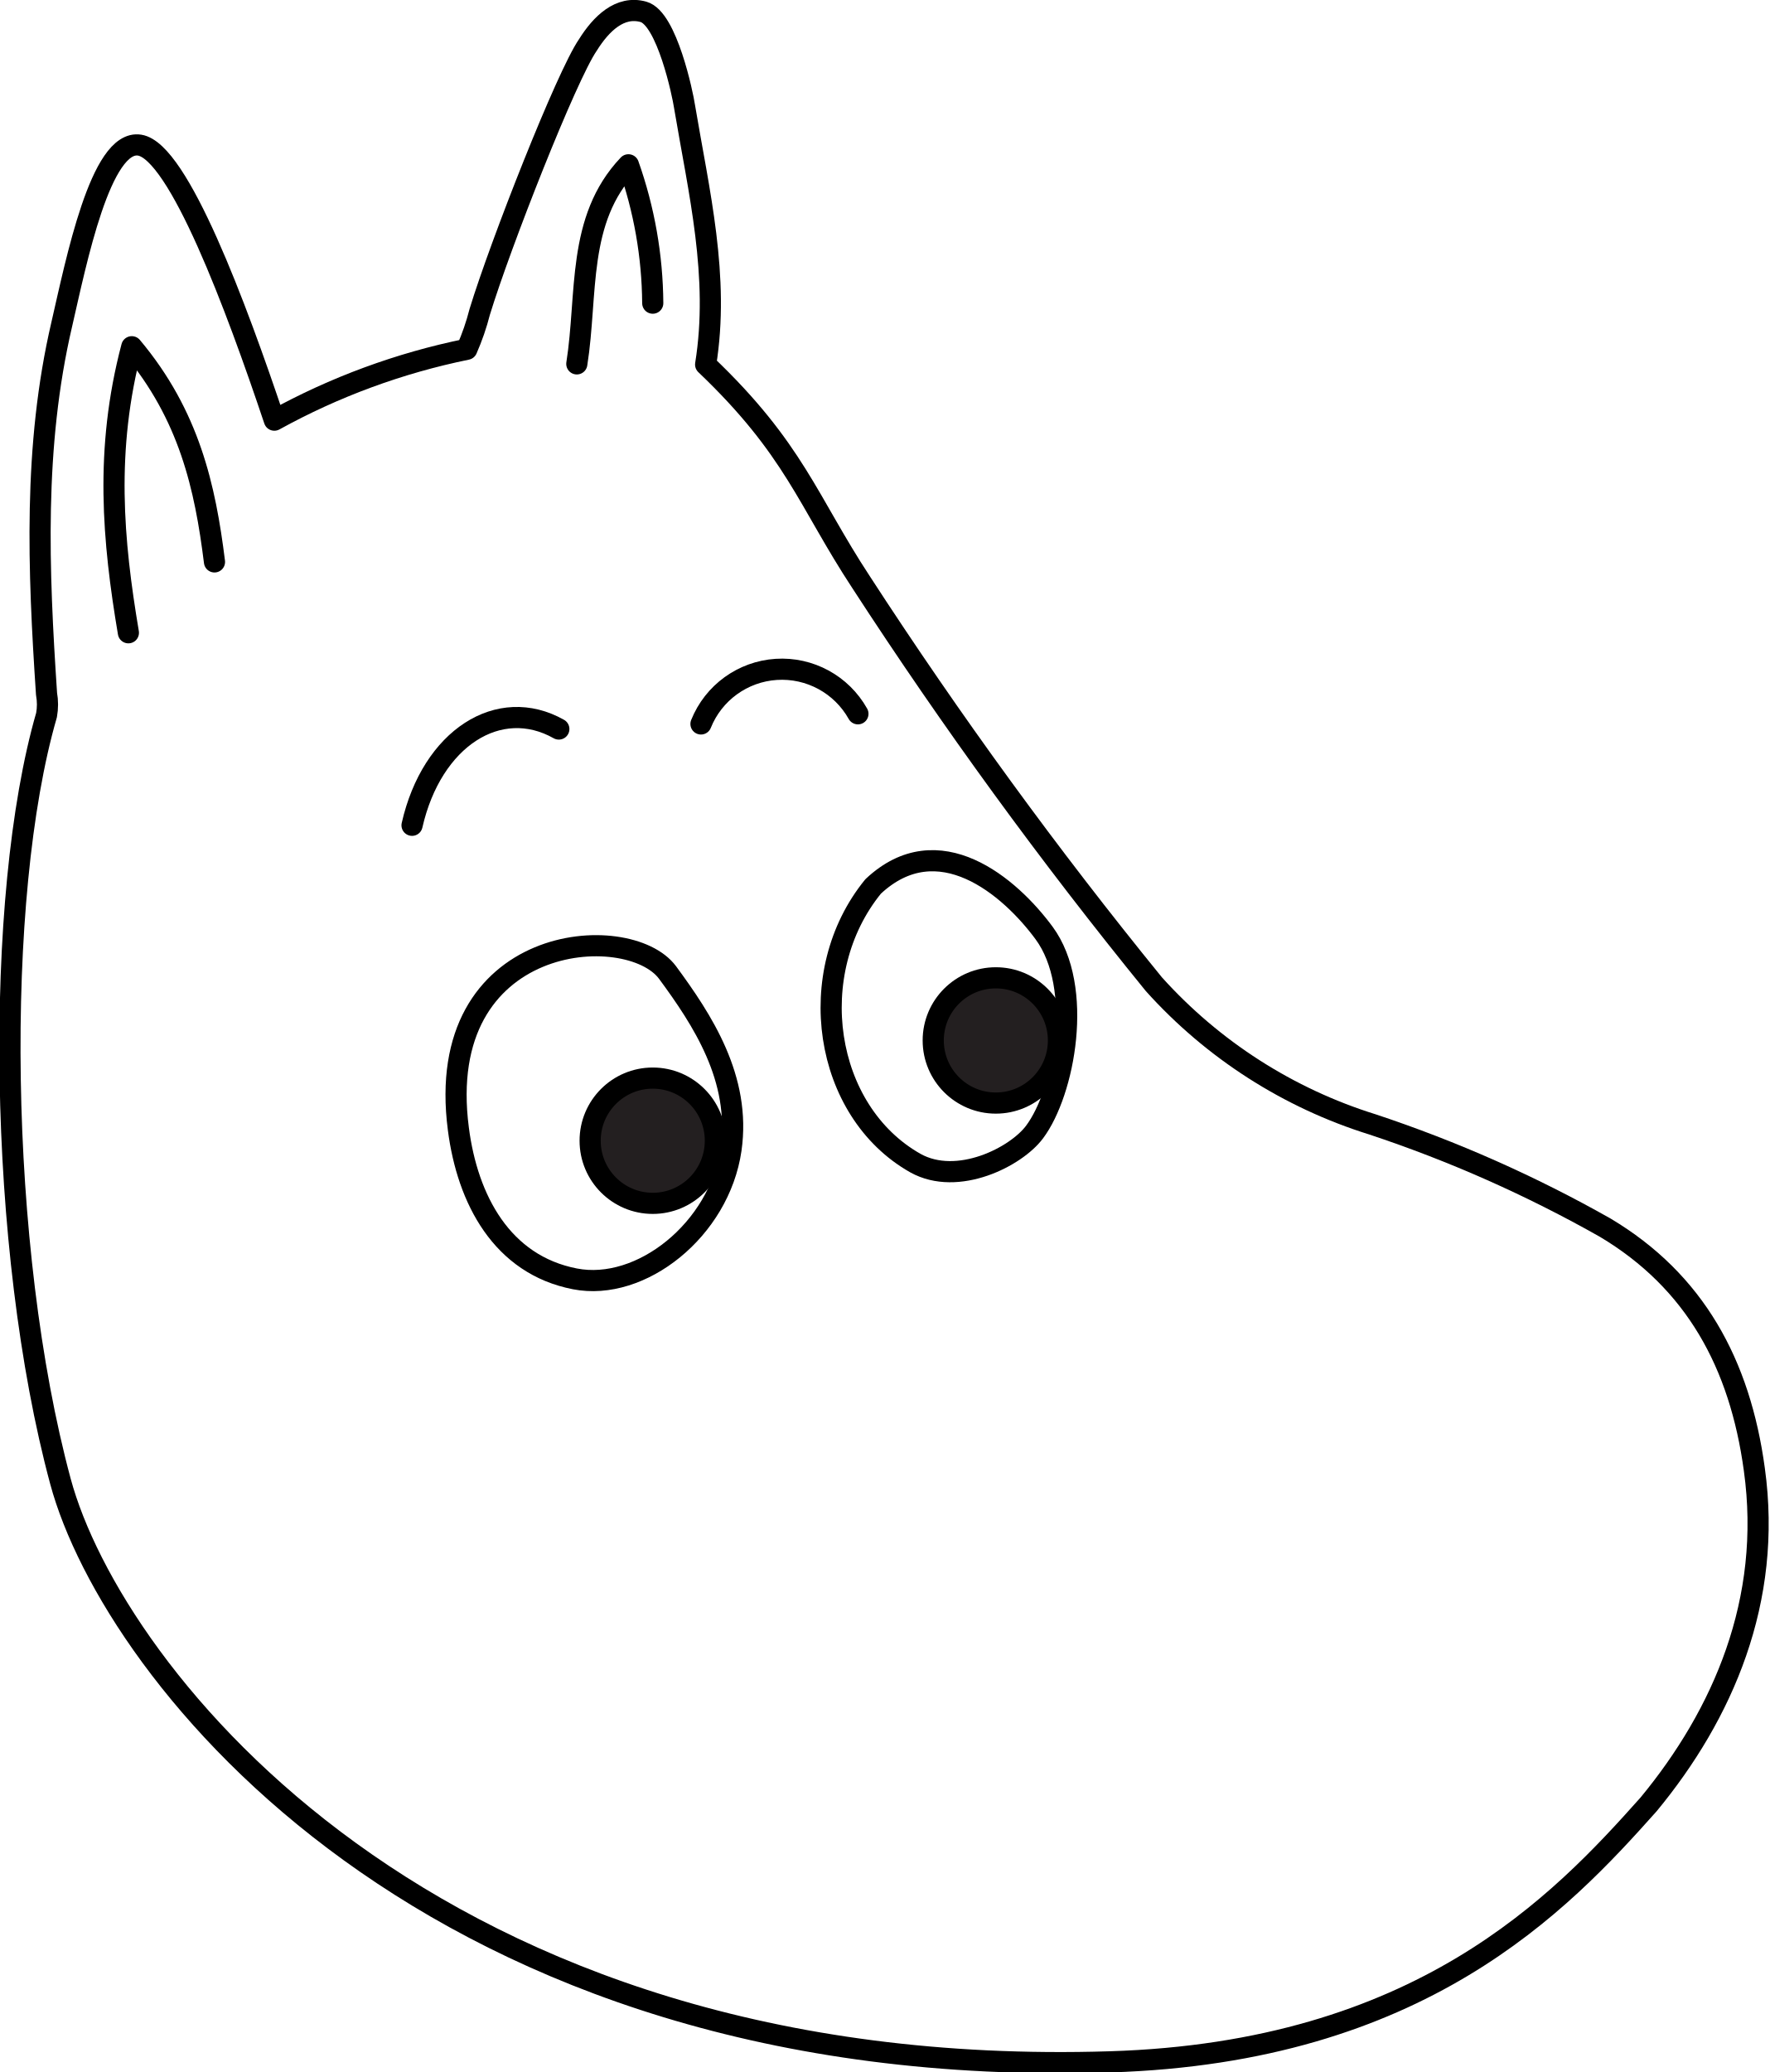
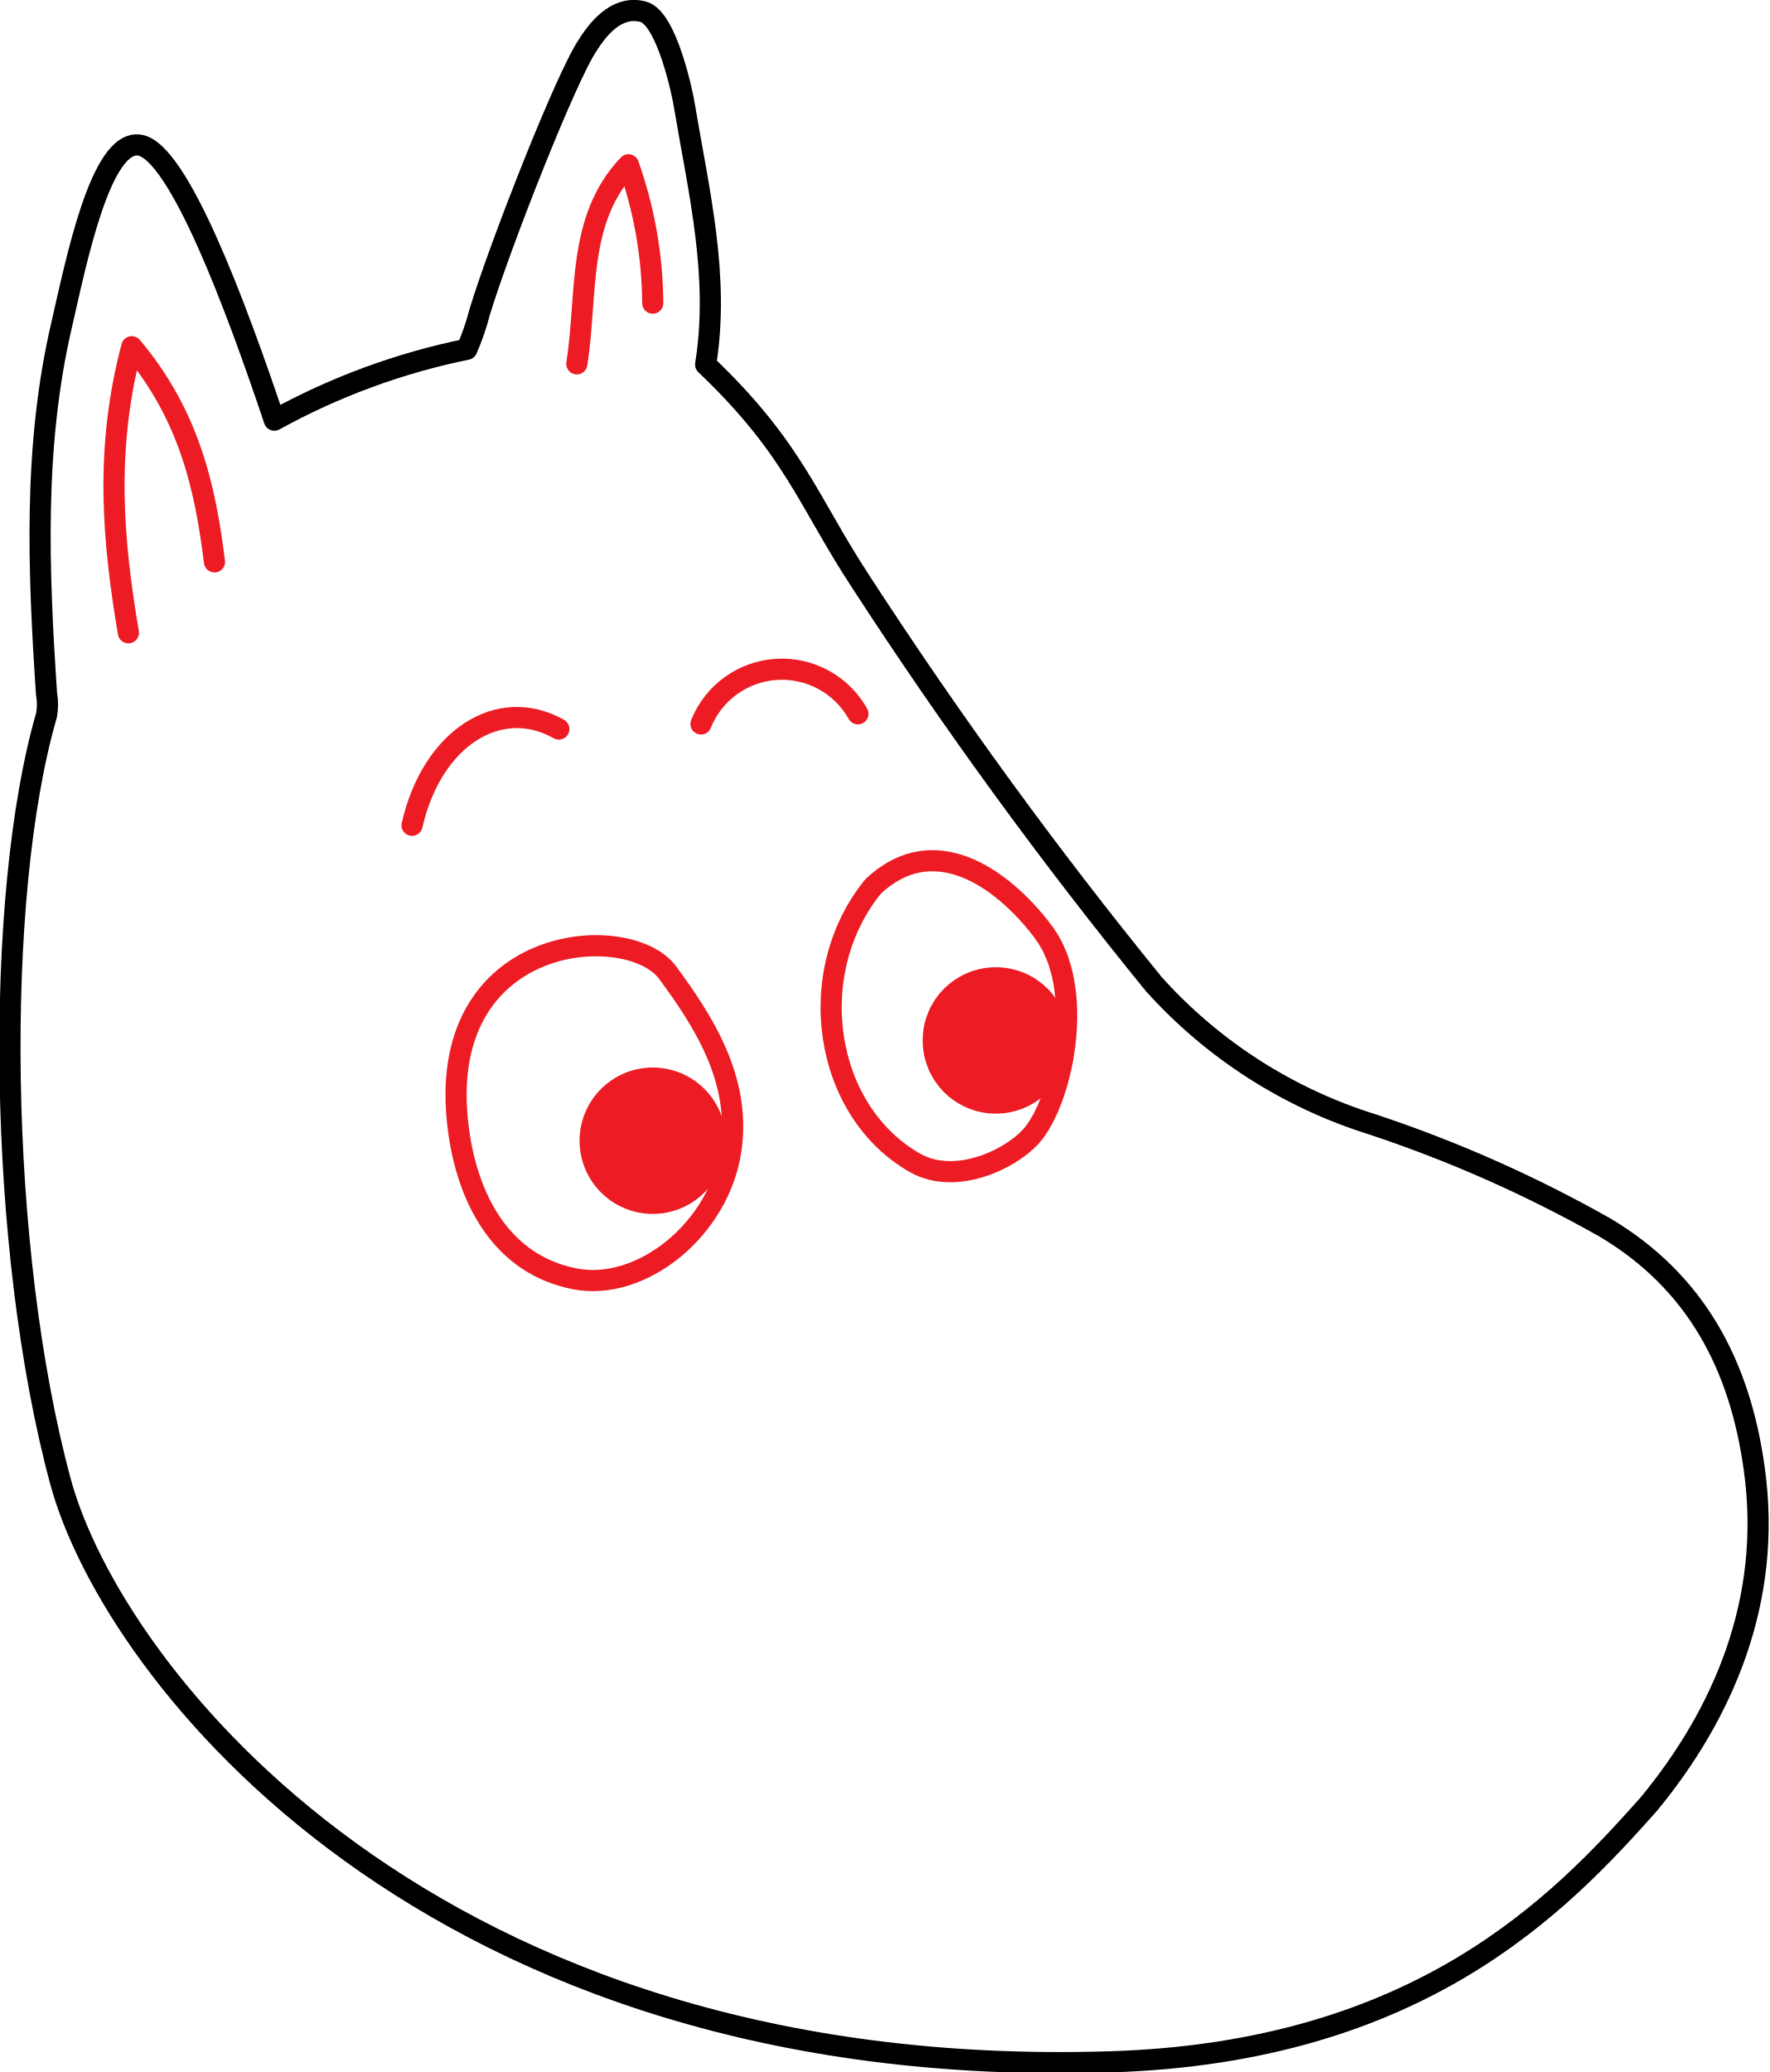
<svg xmlns="http://www.w3.org/2000/svg" id="Layer_1" data-name="Layer 1" viewBox="0 0 83.66 97.94">
-   <path d="M145,113.1c.48-3.35-1.36-6.13-3-8.36-1.86-2.51-11.1-1.89-9.89,7.39.43,3.34,2.06,6.42,5.51,7.09C140.74,119.83,144.45,116.9,145,113.1Z" transform="translate(-110.44 -58.77)" style="fill:none;stroke:#000;stroke-linecap:round;stroke-linejoin:round" />
-   <path d="M159.35,112.28c1.41-1.88,2.35-6.83.45-9.41-1.62-2.2-5-5.09-8.08-2.2-3.32,4.07-2.36,10.62,2,13.08C155.72,114.86,158.48,113.45,159.35,112.28Z" transform="translate(-110.44 -58.77)" style="fill:none;stroke:#000;stroke-linecap:round;stroke-linejoin:round" />
-   <path d="M120.58,85.33c-.44-3.53-1.19-6.93-3.91-10.17-1.29,4.88-.89,9.19-.16,13.52" transform="translate(-110.44 -58.77)" style="fill:none;stroke:#000;stroke-linecap:round;stroke-linejoin:round" />
+   <path d="M145,113.1c.48-3.35-1.36-6.13-3-8.36-1.86-2.51-11.1-1.89-9.89,7.39.43,3.34,2.06,6.42,5.51,7.09C140.74,119.83,144.45,116.9,145,113.1Z" transform="translate(-110.44 -58.77)" style="fill:none;stroke:#ed1c24;stroke-linecap:round;stroke-linejoin:round" />
+   <path d="M159.35,112.28c1.41-1.88,2.35-6.83.45-9.41-1.62-2.2-5-5.09-8.08-2.2-3.32,4.07-2.36,10.62,2,13.08C155.72,114.86,158.48,113.45,159.35,112.28Z" transform="translate(-110.44 -58.77)" style="fill:none;stroke:#ed1c24;stroke-linecap:round;stroke-linejoin:round" />
+   <path d="M120.58,85.33c-.44-3.53-1.19-6.93-3.91-10.17-1.29,4.88-.89,9.19-.16,13.52" transform="translate(-110.44 -58.77)" style="fill:none;stroke:#ed1c24;stroke-linecap:round;stroke-linejoin:round" />
  <path d="M143.8,76c.67-4.15-.32-8.16-1-12.21-.08-.55-.83-4.15-1.94-4.46s-2,.56-2.63,1.57c-1,1.45-4.13,9.4-5.11,12.61a11.33,11.33,0,0,1-.61,1.77,32.14,32.14,0,0,0-9.1,3.35c-1.8-5.37-4.53-12.71-6.37-13s-3,5.52-3.68,8.47c-1.35,5.78-1.11,11.62-.72,17.47a2.81,2.81,0,0,1,0,1c-2.49,8.6-2.31,25.22.66,36.23,2.46,9.1,17.51,28.43,49.62,27.43,14.65-.45,21.29-7.49,25.46-12.17,3.51-4.25,5.86-9.63,5-15.83-.68-5-2.81-8.9-7.05-11.43a62,62,0,0,0-11-4.88,23.17,23.17,0,0,1-10.34-6.63,218.59,218.59,0,0,1-13.84-19C148.62,82.44,148,80,143.8,76Z" transform="translate(-110.44 -58.77)" style="fill:none;stroke:#000;stroke-linecap:round;stroke-linejoin:round" />
-   <path d="M151,92.51a4.12,4.12,0,0,0-7.42.48" transform="translate(-110.44 -58.77)" style="fill:none;stroke:#000;stroke-linecap:round;stroke-linejoin:round" />
-   <path d="M136.86,93.23c-2.82-1.59-6,.42-6.94,4.55" transform="translate(-110.44 -58.77)" style="fill:none;stroke:#000;stroke-linecap:round;stroke-linejoin:round" />
-   <path d="M141.3,73.1a20,20,0,0,0-1.15-6.54c-2.46,2.59-1.92,6.12-2.44,9.41" transform="translate(-110.44 -58.77)" style="fill:none;stroke:#000;stroke-linecap:round;stroke-linejoin:round" />
-   <circle cx="30.86" cy="53.92" r="2.96" style="fill:#231f20;stroke:#000;stroke-linecap:round;stroke-linejoin:round" />
-   <circle cx="47.08" cy="49.18" r="2.96" style="fill:#231f20;stroke:#000;stroke-linecap:round;stroke-linejoin:round" />
+   <path d="M151,92.51a4.12,4.12,0,0,0-7.42.48" transform="translate(-110.44 -58.77)" style="fill:none;stroke:#ed1c24;stroke-linecap:round;stroke-linejoin:round" />
+   <path d="M136.86,93.23c-2.82-1.59-6,.42-6.94,4.55" transform="translate(-110.44 -58.77)" style="fill:none;stroke:#ed1c24;stroke-linecap:round;stroke-linejoin:round" />
+   <path d="M141.3,73.1a20,20,0,0,0-1.15-6.54c-2.46,2.59-1.92,6.12-2.44,9.41" transform="translate(-110.44 -58.77)" style="fill:none;stroke:#ed1c24;stroke-linecap:round;stroke-linejoin:round" />
+   <circle cx="30.86" cy="53.92" r="2.96" style="fill:#ed1c24;stroke:#ed1c24;stroke-linecap:round;stroke-linejoin:round" />
+   <circle cx="47.08" cy="49.18" r="2.96" style="fill:#ed1c24;stroke:#ed1c24;stroke-linecap:round;stroke-linejoin:round" />
</svg>
